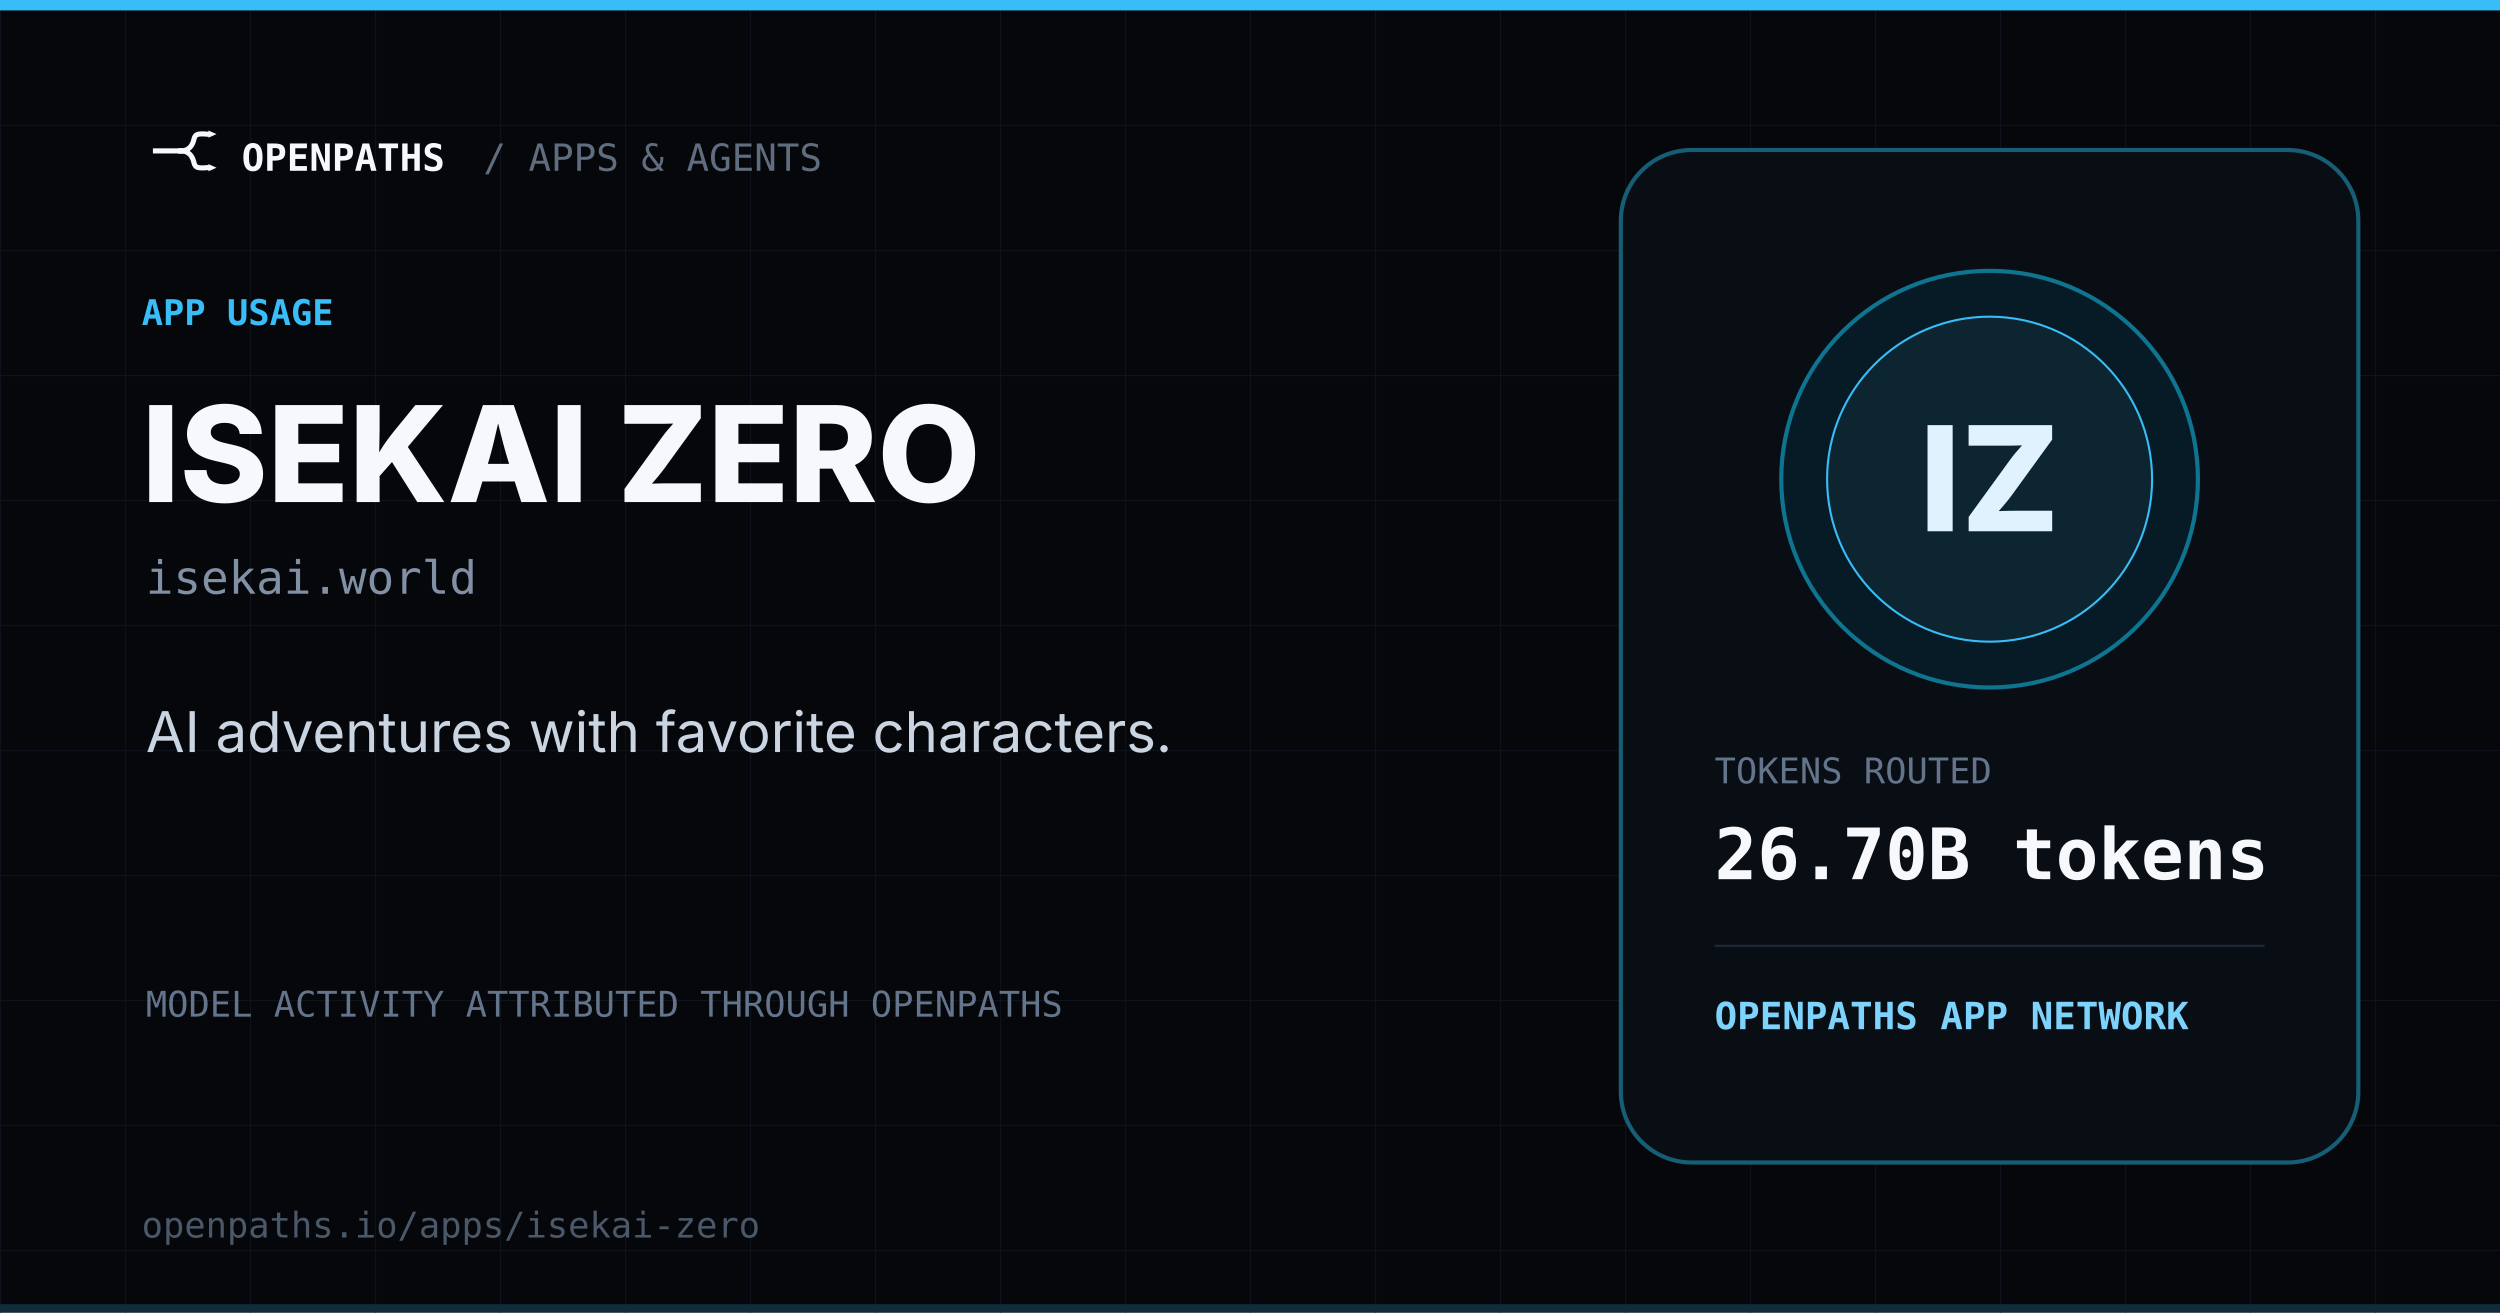
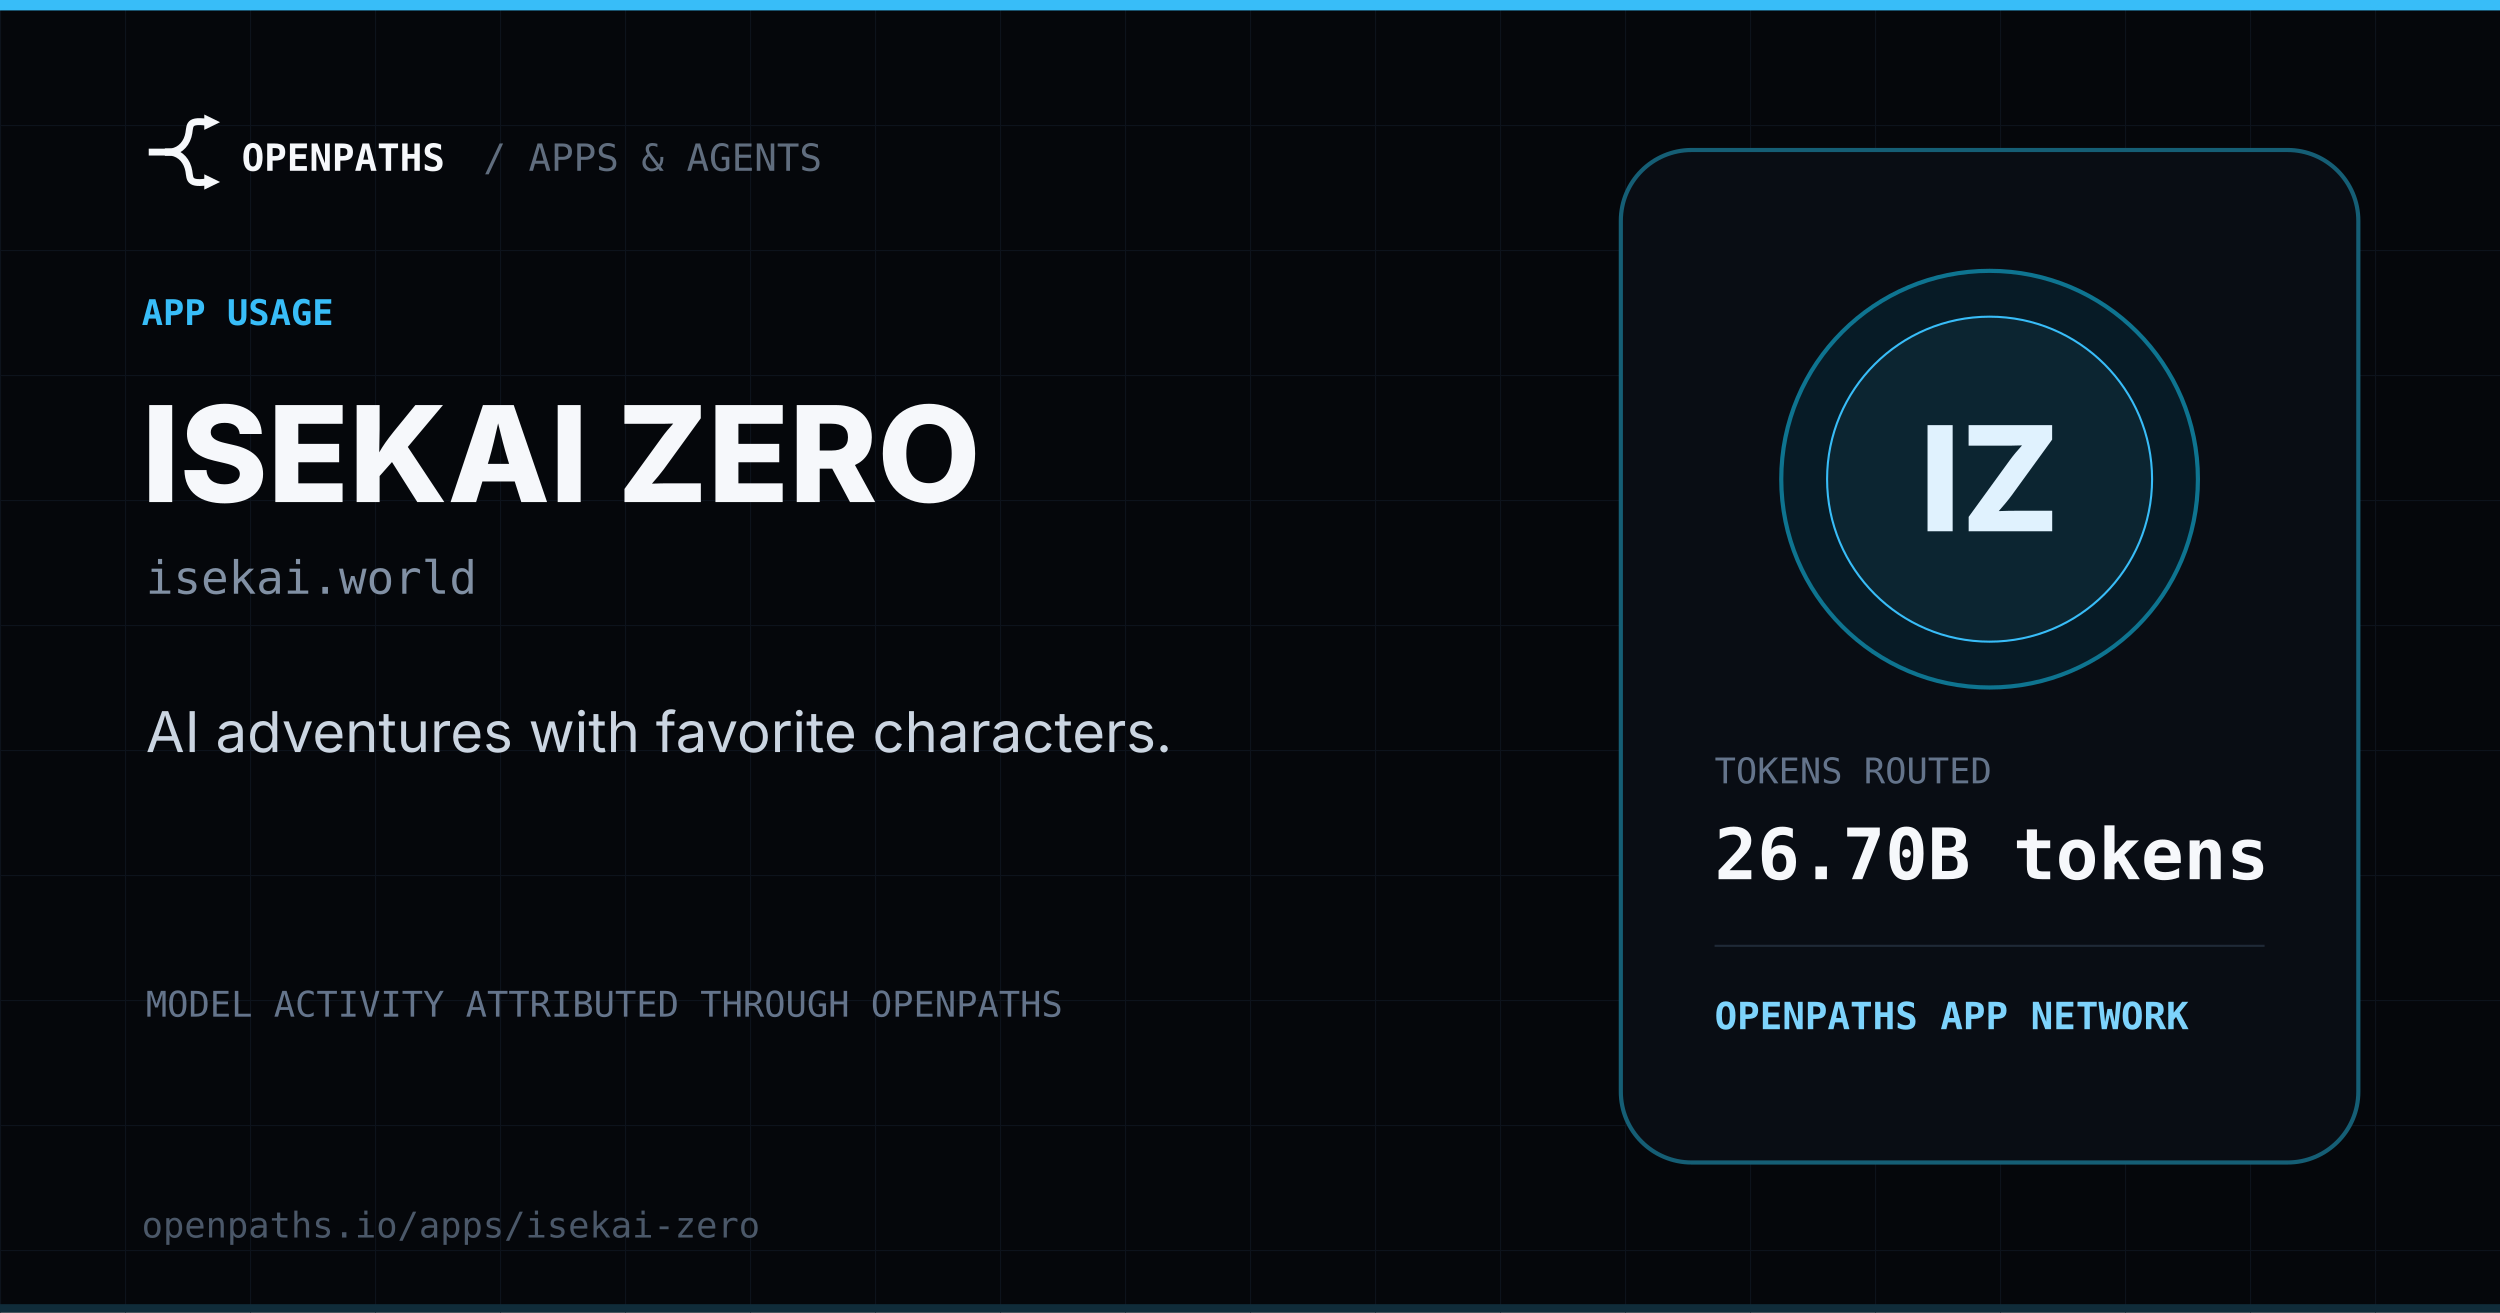
<svg xmlns="http://www.w3.org/2000/svg" width="1200" height="630" viewBox="0 0 1200 630">
  <defs>
    <pattern id="grid" width="60" height="60" patternUnits="userSpaceOnUse">
      <path d="M60 0H0V60" fill="none" stroke="#0d131c" />
    </pattern>
  </defs>
  <rect width="1200" height="630" fill="#05070b" />
  <rect width="1200" height="630" fill="url(#grid)" />
  <rect width="1200" height="5" fill="#38bdf8" />
  <rect y="626" width="1200" height="4" fill="#102c3a" />
-   <g transform="translate(68 54) scale(.072)">
+   <g transform="translate(68 54) scale(.0969388) translate(-120 -60)">
    <g transform="rotate(180 256 256)" fill="none" stroke="#f6f8fb" stroke-width="34" stroke-linecap="square" stroke-linejoin="round">
-       <path d="M420 256C360 256 316 256 250 256" />
-       <path d="M250 256C210 256 184 235 170 200C156 165 170 135 80 144" />
-       <path d="M250 256C210 256 184 277 170 312C156 347 170 377 80 368" />
+       <path d="M340 256C315 256 282 256 260 256" />
+       <path d="M260 256C214 256 176 226 162 178C148 132 172 94 70 108" />
+       <path d="M260 256C214 256 176 286 162 334C148 380 172 418 70 404" />
      <g fill="#f6f8fb" stroke="none">
-         <path d="M13 144l54 24v-48z" />
-         <path d="M13 368l54 24v-48z" />
+         <path d="M4 108l78 38V70z" />
+         <path d="M4 404l78 38v-76z" />
      </g>
    </g>
  </g>
  <text x="116" y="82" fill="#f6f8fb" font-family="ui-monospace, SFMono-Regular, Menlo, monospace" font-size="18" font-weight="700">OPENPATHS</text>
  <text x="232" y="82" fill="#606d7e" font-family="ui-monospace, SFMono-Regular, Menlo, monospace" font-size="18">/  APPS &amp; AGENTS</text>
  <text x="68" y="156" fill="#38bdf8" font-family="ui-monospace, SFMono-Regular, Menlo, monospace" font-size="17" font-weight="700">APP USAGE</text>
  <text x="68" y="241" fill="#f6f8fb" font-family="Inter, ui-sans-serif, system-ui, sans-serif" font-size="64" font-weight="800">ISEKAI ZERO</text>
  <text x="70" y="285" fill="#8190a4" font-family="ui-monospace, SFMono-Regular, Menlo, monospace" font-size="22">isekai.world</text>
  <text x="70" y="361" fill="#cbd5e1" font-family="Inter, ui-sans-serif, system-ui, sans-serif" font-size="27">AI adventures with favorite characters.</text>
  <text x="70" y="401" fill="#cbd5e1" font-family="Inter, ui-sans-serif, system-ui, sans-serif" font-size="27" />
  <text x="70" y="488" fill="#64748b" font-family="ui-monospace, SFMono-Regular, Menlo, monospace" font-size="17">MODEL ACTIVITY ATTRIBUTED THROUGH OPENPATHS</text>
  <rect x="778" y="72" width="354" height="486" rx="34" fill="#090d14" stroke="#155e75" stroke-width="2" />
  <circle cx="955" cy="230" r="100" fill="#071b26" stroke="#0e7490" stroke-width="2" />
  <circle cx="955" cy="230" r="78" fill="#0c2531" stroke="#38bdf8" />
  <text x="955" y="255" text-anchor="middle" fill="#e0f2fe" font-family="Inter, ui-sans-serif, system-ui, sans-serif" font-size="70" font-weight="800">IZ</text>
  <text x="823" y="376" fill="#64748b" font-family="ui-monospace, SFMono-Regular, Menlo, monospace" font-size="17">TOKENS ROUTED</text>
  <text x="823" y="422" fill="#f6f8fb" font-family="ui-monospace, SFMono-Regular, Menlo, monospace" font-size="34" font-weight="800">26.70B tokens</text>
  <line x1="823" y1="454" x2="1087" y2="454" stroke="#1f2937" />
  <text x="823" y="494" fill="#7dd3fc" font-family="ui-monospace, SFMono-Regular, Menlo, monospace" font-size="18" font-weight="700">OPENPATHS APP NETWORK</text>
  <text x="68" y="594" fill="#4b5869" font-family="ui-monospace, SFMono-Regular, Menlo, monospace" font-size="17">openpaths.io/apps/isekai-zero</text>
</svg>
